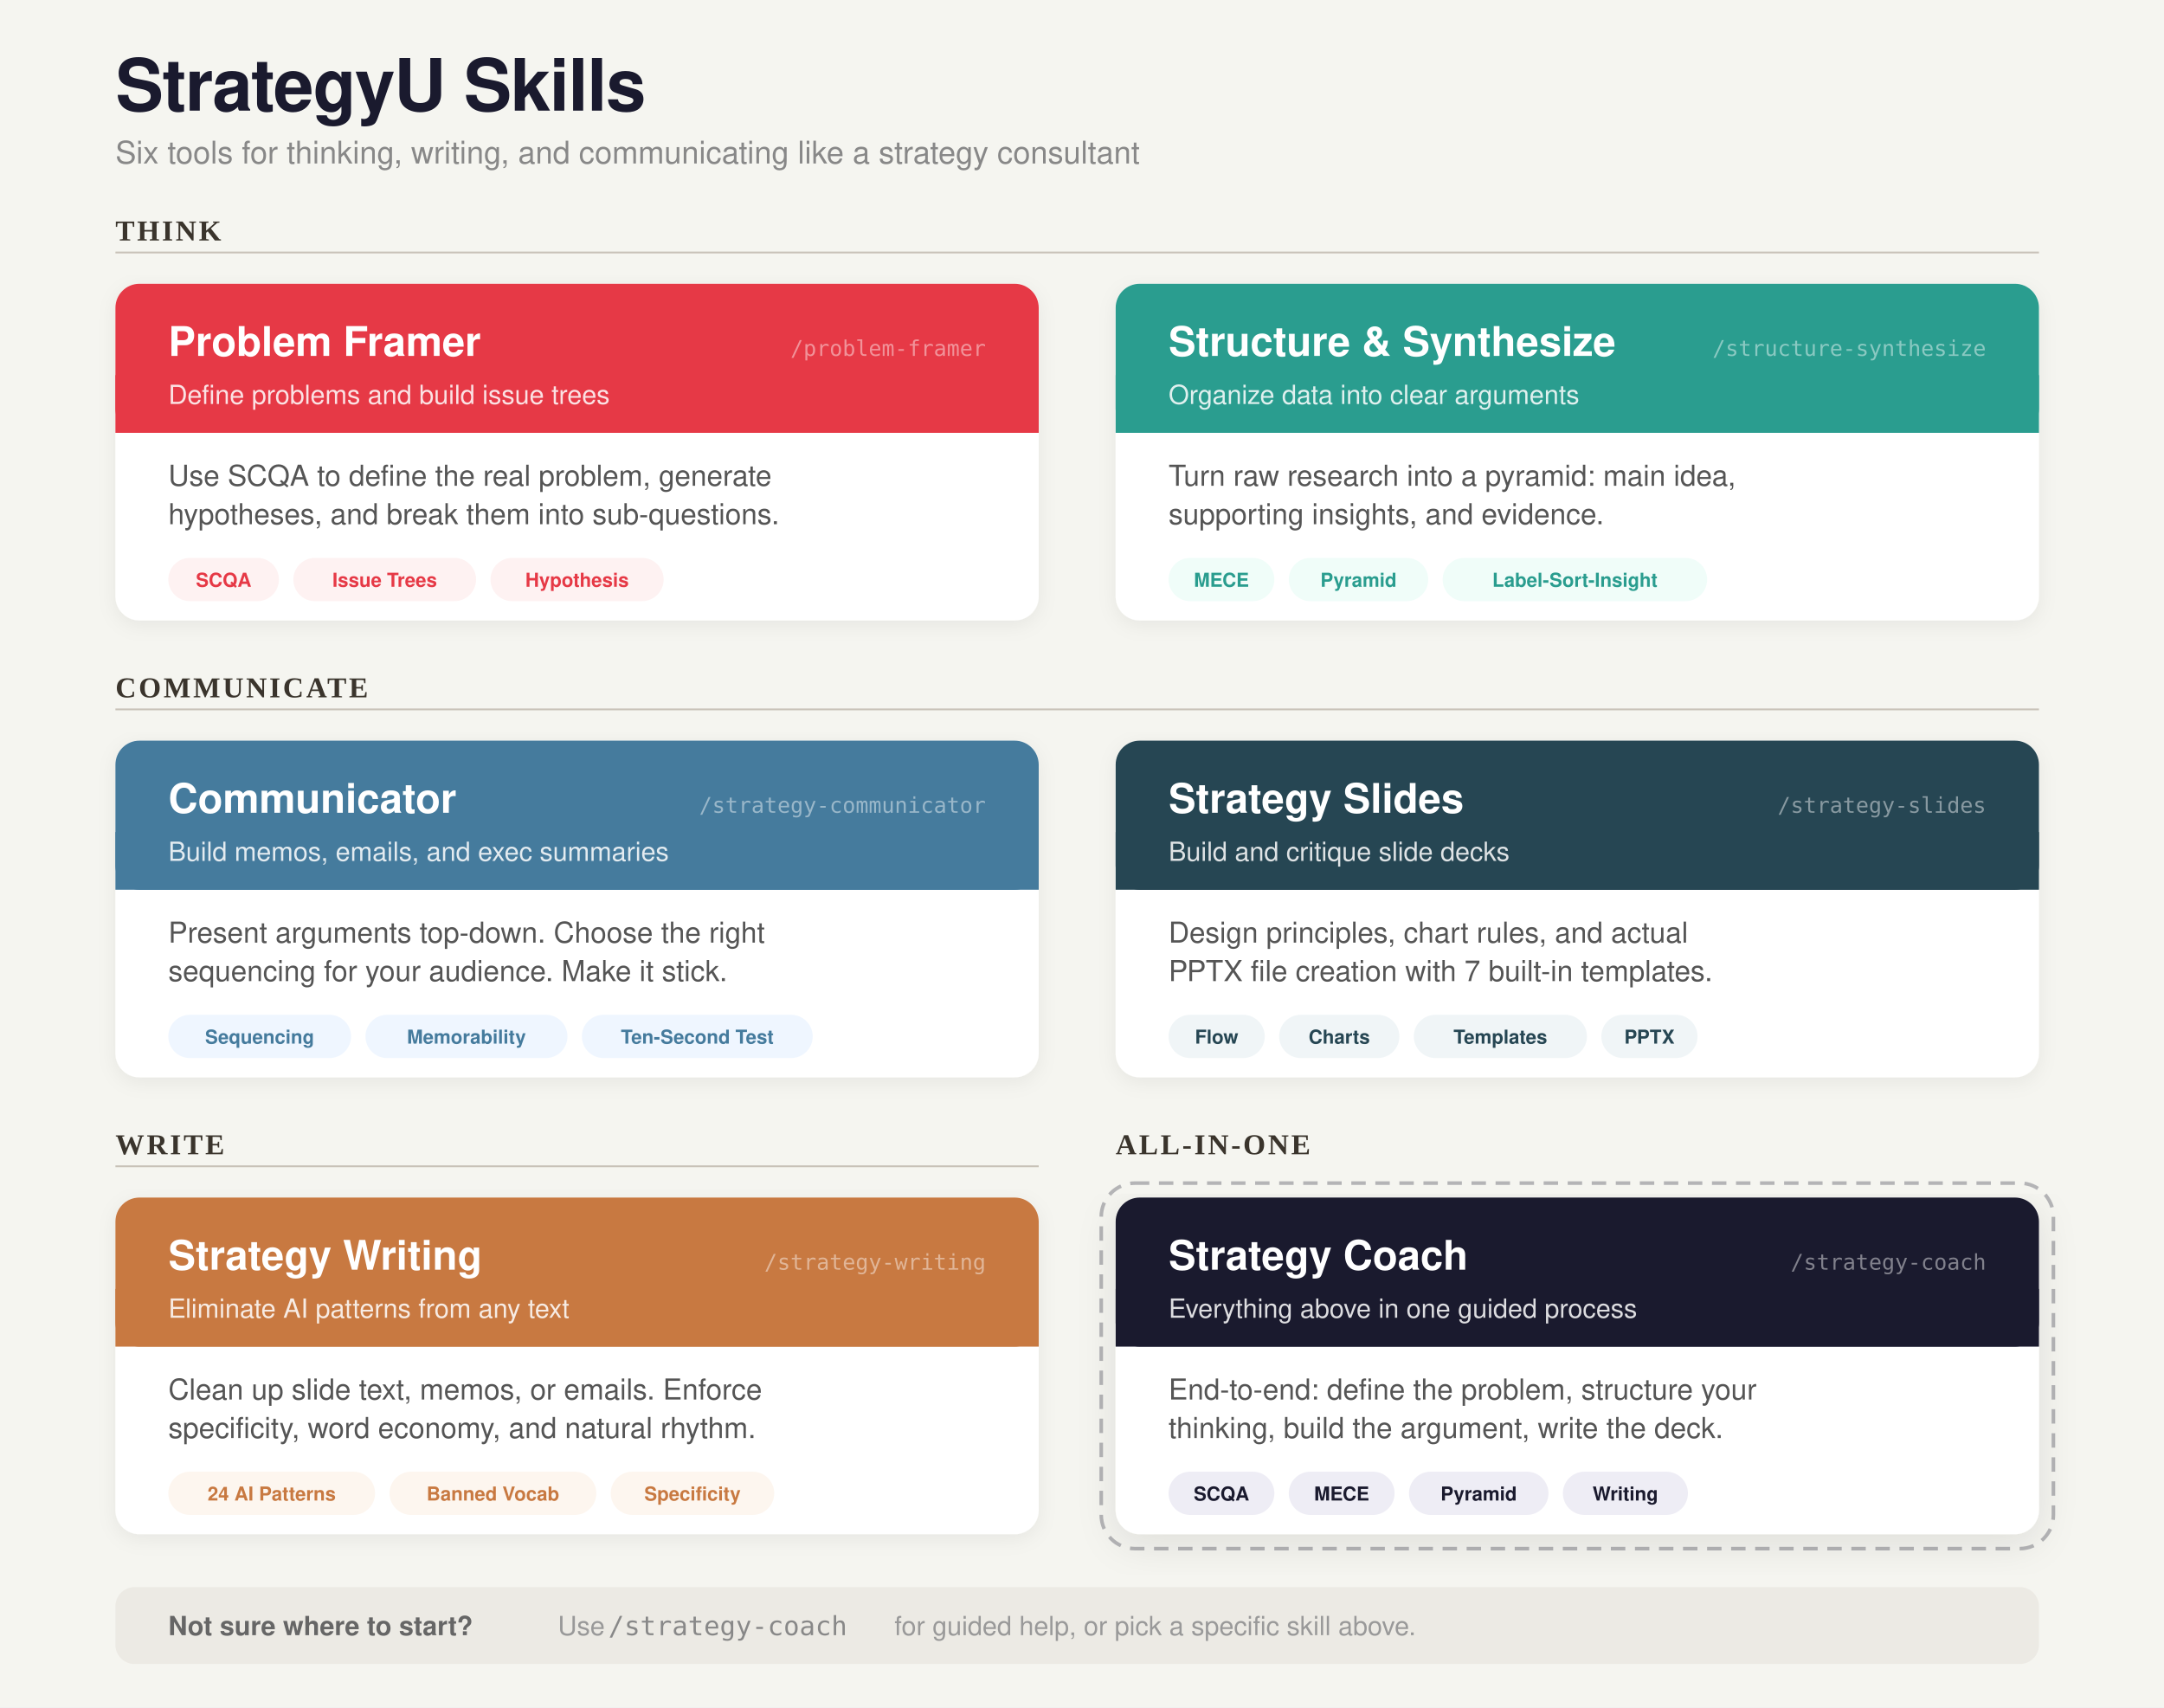
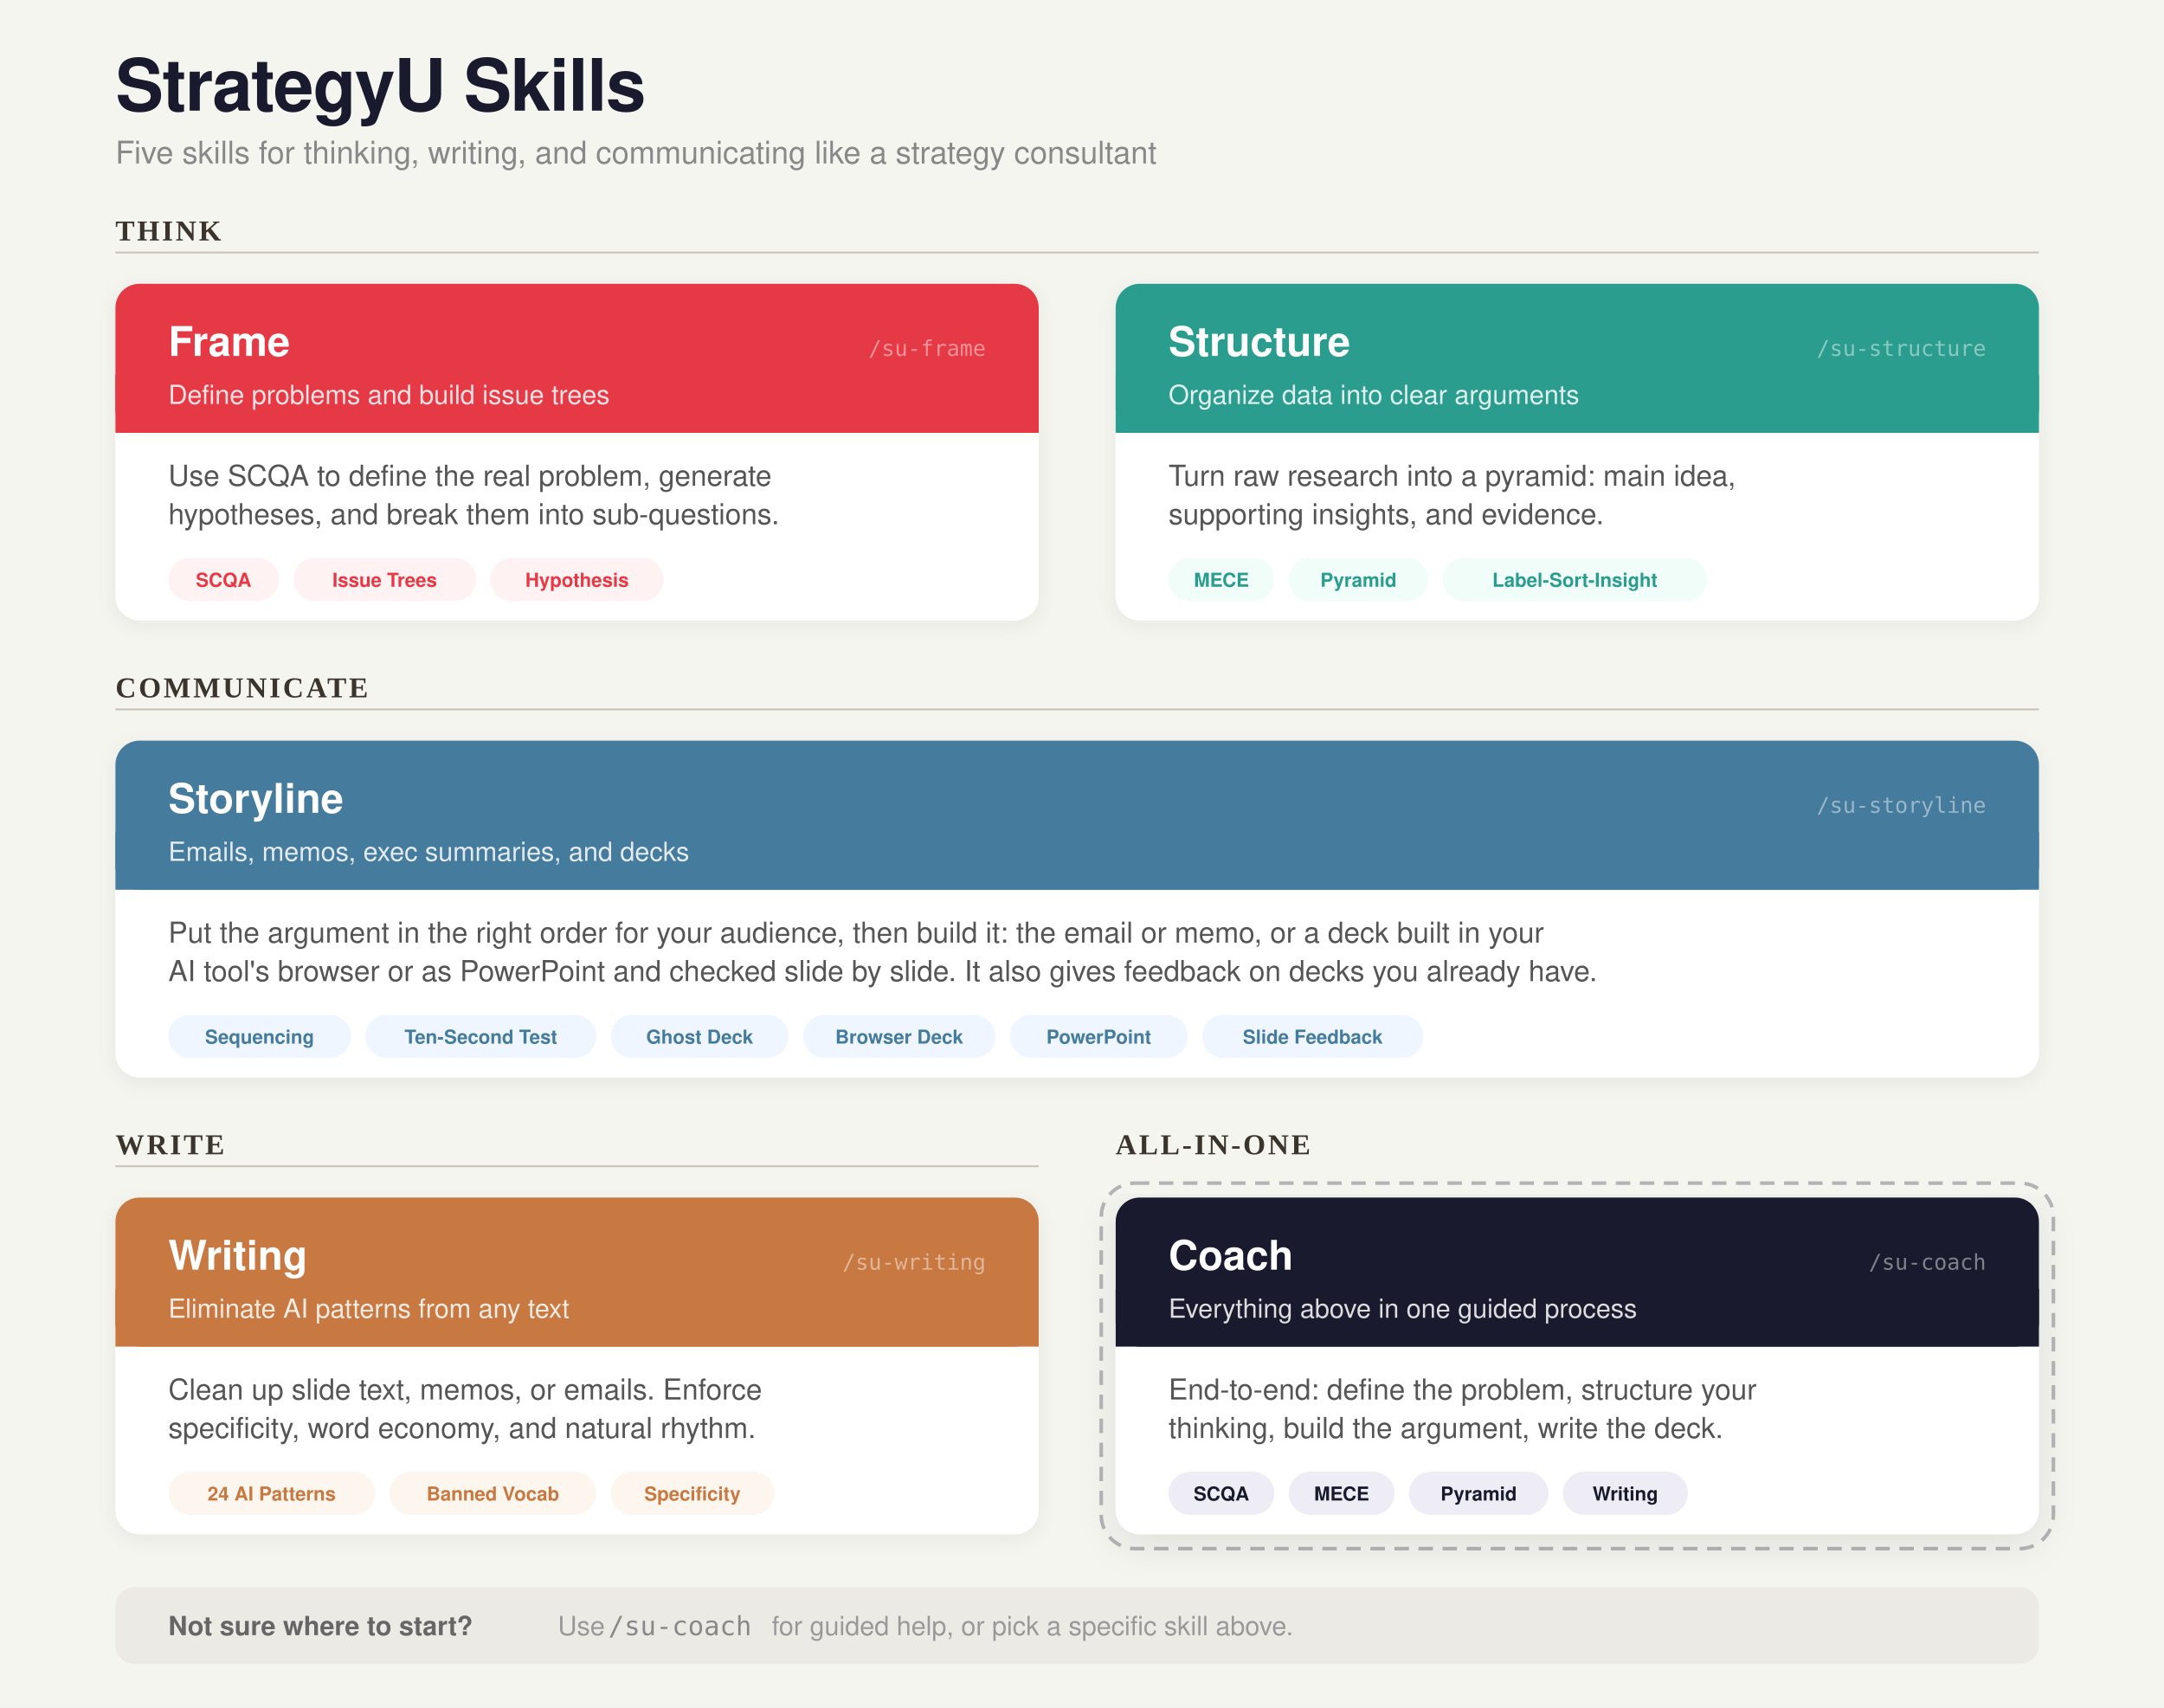
<svg xmlns="http://www.w3.org/2000/svg" viewBox="0 0 900 710" font-family="'Helvetica Neue', Helvetica, Arial, sans-serif">
  <defs>
    <filter id="shadow" x="-4%" y="-4%" width="108%" height="112%">
      <feDropShadow dx="0" dy="2" stdDeviation="4" flood-color="#000" flood-opacity="0.06" />
    </filter>
    <filter id="shadow-lg" x="-4%" y="-4%" width="108%" height="116%">
      <feDropShadow dx="0" dy="4" stdDeviation="8" flood-color="#000" flood-opacity="0.1" />
    </filter>
  </defs>
  <rect width="900" height="710" fill="#f5f5f0" />
  <text x="48" y="46" font-size="30" font-weight="700" fill="#1a1a2e" letter-spacing="-0.5">StrategyU Skills</text>
-   <text x="48" y="68" font-size="13" fill="#888">Six tools for thinking, writing, and communicating like a strategy consultant</text>
+   <text x="48" y="68" font-size="13" fill="#888">Five skills for thinking, writing, and communicating like a strategy consultant</text>
  <text x="48" y="100" font-size="12" font-weight="700" fill="#3a342c" letter-spacing="1" font-family="Georgia, 'Times New Roman', serif">THINK</text>
  <line x1="48" y1="105" x2="848" y2="105" stroke="#c8c2b8" stroke-width="0.75" />
  <rect x="48" y="118" width="384" height="140" rx="10" fill="#fff" filter="url(#shadow)" />
  <rect x="48" y="118" width="384" height="62" rx="10" fill="#E63946" />
  <rect x="48" y="156" width="384" height="24" fill="#E63946" />
-   <text x="70" y="148" font-size="17" font-weight="700" fill="#fff">Problem Framer</text>
-   <text x="410" y="148" font-size="9" fill="rgba(255,255,255,0.45)" font-family="'SF Mono', Consolas, monospace" text-anchor="end">/problem-framer</text>
+   <text x="70" y="148" font-size="17" font-weight="700" fill="#fff">Frame</text>
+   <text x="410" y="148" font-size="9" fill="rgba(255,255,255,0.45)" font-family="'SF Mono', Consolas, monospace" text-anchor="end">/su-frame</text>
  <text x="70" y="168" font-size="11" fill="rgba(255,255,255,0.85)">Define problems and build issue trees</text>
  <text x="70" y="202" font-size="12" fill="#555">Use SCQA to define the real problem, generate</text>
  <text x="70" y="218" font-size="12" fill="#555">hypotheses, and break them into sub-questions.</text>
  <rect x="70" y="232" width="46" height="18" rx="9" fill="#fef2f2" />
  <text x="93" y="244" font-size="8" fill="#E63946" text-anchor="middle" font-weight="600">SCQA</text>
  <rect x="122" y="232" width="76" height="18" rx="9" fill="#fef2f2" />
  <text x="160" y="244" font-size="8" fill="#E63946" text-anchor="middle" font-weight="600">Issue Trees</text>
  <rect x="204" y="232" width="72" height="18" rx="9" fill="#fef2f2" />
  <text x="240" y="244" font-size="8" fill="#E63946" text-anchor="middle" font-weight="600">Hypothesis</text>
  <rect x="464" y="118" width="384" height="140" rx="10" fill="#fff" filter="url(#shadow)" />
  <rect x="464" y="118" width="384" height="62" rx="10" fill="#2A9D8F" />
  <rect x="464" y="156" width="384" height="24" fill="#2A9D8F" />
-   <text x="486" y="148" font-size="17" font-weight="700" fill="#fff">Structure &amp; Synthesize</text>
-   <text x="826" y="148" font-size="9" fill="rgba(255,255,255,0.45)" font-family="'SF Mono', Consolas, monospace" text-anchor="end">/structure-synthesize</text>
+   <text x="486" y="148" font-size="17" font-weight="700" fill="#fff">Structure</text>
+   <text x="826" y="148" font-size="9" fill="rgba(255,255,255,0.45)" font-family="'SF Mono', Consolas, monospace" text-anchor="end">/su-structure</text>
  <text x="486" y="168" font-size="11" fill="rgba(255,255,255,0.85)">Organize data into clear arguments</text>
  <text x="486" y="202" font-size="12" fill="#555">Turn raw research into a pyramid: main idea,</text>
  <text x="486" y="218" font-size="12" fill="#555">supporting insights, and evidence.</text>
  <rect x="486" y="232" width="44" height="18" rx="9" fill="#f0fdf9" />
  <text x="508" y="244" font-size="8" fill="#2A9D8F" text-anchor="middle" font-weight="600">MECE</text>
  <rect x="536" y="232" width="58" height="18" rx="9" fill="#f0fdf9" />
  <text x="565" y="244" font-size="8" fill="#2A9D8F" text-anchor="middle" font-weight="600">Pyramid</text>
  <rect x="600" y="232" width="110" height="18" rx="9" fill="#f0fdf9" />
  <text x="655" y="244" font-size="8" fill="#2A9D8F" text-anchor="middle" font-weight="600">Label-Sort-Insight</text>
  <text x="48" y="290" font-size="12" font-weight="700" fill="#3a342c" letter-spacing="1" font-family="Georgia, 'Times New Roman', serif">COMMUNICATE</text>
  <line x1="48" y1="295" x2="848" y2="295" stroke="#c8c2b8" stroke-width="0.75" />
-   <rect x="48" y="308" width="384" height="140" rx="10" fill="#fff" filter="url(#shadow)" />
-   <rect x="48" y="308" width="384" height="62" rx="10" fill="#457B9D" />
-   <rect x="48" y="346" width="384" height="24" fill="#457B9D" />
-   <text x="70" y="338" font-size="17" font-weight="700" fill="#fff">Communicator</text>
-   <text x="410" y="338" font-size="9" fill="rgba(255,255,255,0.45)" font-family="'SF Mono', Consolas, monospace" text-anchor="end">/strategy-communicator</text>
-   <text x="70" y="358" font-size="11" fill="rgba(255,255,255,0.85)">Build memos, emails, and exec summaries</text>
-   <text x="70" y="392" font-size="12" fill="#555">Present arguments top-down. Choose the right</text>
-   <text x="70" y="408" font-size="12" fill="#555">sequencing for your audience. Make it stick.</text>
+   <rect x="48" y="308" width="800" height="140" rx="10" fill="#fff" filter="url(#shadow)" />
+   <rect x="48" y="308" width="800" height="62" rx="10" fill="#457B9D" />
+   <rect x="48" y="346" width="800" height="24" fill="#457B9D" />
+   <text x="70" y="338" font-size="17" font-weight="700" fill="#fff">Storyline</text>
+   <text x="826" y="338" font-size="9" fill="rgba(255,255,255,0.45)" font-family="'SF Mono', Consolas, monospace" text-anchor="end">/su-storyline</text>
+   <text x="70" y="358" font-size="11" fill="rgba(255,255,255,0.85)">Emails, memos, exec summaries, and decks</text>
+   <text x="70" y="392" font-size="12" fill="#555">Put the argument in the right order for your audience, then build it: the email or memo, or a deck built in your</text>
+   <text x="70" y="408" font-size="12" fill="#555">AI tool's browser or as PowerPoint and checked slide by slide. It also gives feedback on decks you already have.</text>
  <rect x="70" y="422" width="76" height="18" rx="9" fill="#eff6ff" />
  <text x="108" y="434" font-size="8" fill="#457B9D" text-anchor="middle" font-weight="600">Sequencing</text>
-   <rect x="152" y="422" width="84" height="18" rx="9" fill="#eff6ff" />
-   <text x="194" y="434" font-size="8" fill="#457B9D" text-anchor="middle" font-weight="600">Memorability</text>
-   <rect x="242" y="422" width="96" height="18" rx="9" fill="#eff6ff" />
-   <text x="290" y="434" font-size="8" fill="#457B9D" text-anchor="middle" font-weight="600">Ten-Second Test</text>
-   <rect x="464" y="308" width="384" height="140" rx="10" fill="#fff" filter="url(#shadow)" />
-   <rect x="464" y="308" width="384" height="62" rx="10" fill="#264653" />
-   <rect x="464" y="346" width="384" height="24" fill="#264653" />
-   <text x="486" y="338" font-size="17" font-weight="700" fill="#fff">Strategy Slides</text>
-   <text x="826" y="338" font-size="9" fill="rgba(255,255,255,0.45)" font-family="'SF Mono', Consolas, monospace" text-anchor="end">/strategy-slides</text>
-   <text x="486" y="358" font-size="11" fill="rgba(255,255,255,0.85)">Build and critique slide decks</text>
-   <text x="486" y="392" font-size="12" fill="#555">Design principles, chart rules, and actual</text>
-   <text x="486" y="408" font-size="12" fill="#555">PPTX file creation with 7 built-in templates.</text>
-   <rect x="486" y="422" width="40" height="18" rx="9" fill="#f0f5f7" />
-   <text x="506" y="434" font-size="8" fill="#264653" text-anchor="middle" font-weight="600">Flow</text>
-   <rect x="532" y="422" width="50" height="18" rx="9" fill="#f0f5f7" />
-   <text x="557" y="434" font-size="8" fill="#264653" text-anchor="middle" font-weight="600">Charts</text>
-   <rect x="588" y="422" width="72" height="18" rx="9" fill="#f0f5f7" />
-   <text x="624" y="434" font-size="8" fill="#264653" text-anchor="middle" font-weight="600">Templates</text>
-   <rect x="666" y="422" width="40" height="18" rx="9" fill="#f0f5f7" />
-   <text x="686" y="434" font-size="8" fill="#264653" text-anchor="middle" font-weight="600">PPTX</text>
+   <rect x="152" y="422" width="96" height="18" rx="9" fill="#eff6ff" />
+   <text x="200" y="434" font-size="8" fill="#457B9D" text-anchor="middle" font-weight="600">Ten-Second Test</text>
+   <rect x="254" y="422" width="74" height="18" rx="9" fill="#eff6ff" />
+   <text x="291" y="434" font-size="8" fill="#457B9D" text-anchor="middle" font-weight="600">Ghost Deck</text>
+   <rect x="334" y="422" width="80" height="18" rx="9" fill="#eff6ff" />
+   <text x="374" y="434" font-size="8" fill="#457B9D" text-anchor="middle" font-weight="600">Browser Deck</text>
+   <rect x="420" y="422" width="74" height="18" rx="9" fill="#eff6ff" />
+   <text x="457" y="434" font-size="8" fill="#457B9D" text-anchor="middle" font-weight="600">PowerPoint</text>
+   <rect x="500" y="422" width="92" height="18" rx="9" fill="#eff6ff" />
+   <text x="546" y="434" font-size="8" fill="#457B9D" text-anchor="middle" font-weight="600">Slide Feedback</text>
  <text x="48" y="480" font-size="12" font-weight="700" fill="#3a342c" letter-spacing="1" font-family="Georgia, 'Times New Roman', serif">WRITE</text>
  <line x1="48" y1="485" x2="432" y2="485" stroke="#c8c2b8" stroke-width="0.75" />
  <text x="464" y="480" font-size="12" font-weight="700" fill="#3a342c" letter-spacing="1" font-family="Georgia, 'Times New Roman', serif">ALL-IN-ONE</text>
  <rect x="48" y="498" width="384" height="140" rx="10" fill="#fff" filter="url(#shadow)" />
  <rect x="48" y="498" width="384" height="62" rx="10" fill="#C87941" />
  <rect x="48" y="536" width="384" height="24" fill="#C87941" />
-   <text x="70" y="528" font-size="17" font-weight="700" fill="#fff">Strategy Writing</text>
-   <text x="410" y="528" font-size="9" fill="rgba(255,255,255,0.45)" font-family="'SF Mono', Consolas, monospace" text-anchor="end">/strategy-writing</text>
+   <text x="70" y="528" font-size="17" font-weight="700" fill="#fff">Writing</text>
+   <text x="410" y="528" font-size="9" fill="rgba(255,255,255,0.45)" font-family="'SF Mono', Consolas, monospace" text-anchor="end">/su-writing</text>
  <text x="70" y="548" font-size="11" fill="rgba(255,255,255,0.85)">Eliminate AI patterns from any text</text>
  <text x="70" y="582" font-size="12" fill="#555">Clean up slide text, memos, or emails. Enforce</text>
  <text x="70" y="598" font-size="12" fill="#555">specificity, word economy, and natural rhythm.</text>
  <rect x="70" y="612" width="86" height="18" rx="9" fill="#fdf6ef" />
  <text x="113" y="624" font-size="8" fill="#C87941" text-anchor="middle" font-weight="600">24 AI Patterns</text>
  <rect x="162" y="612" width="86" height="18" rx="9" fill="#fdf6ef" />
  <text x="205" y="624" font-size="8" fill="#C87941" text-anchor="middle" font-weight="600">Banned Vocab</text>
  <rect x="254" y="612" width="68" height="18" rx="9" fill="#fdf6ef" />
  <text x="288" y="624" font-size="8" fill="#C87941" text-anchor="middle" font-weight="600">Specificity</text>
  <rect x="458" y="492" width="396" height="152" rx="14" fill="none" stroke="#1A1A2E" stroke-width="1.5" stroke-dasharray="6,4" opacity="0.3" />
  <rect x="464" y="498" width="384" height="140" rx="10" fill="#fff" filter="url(#shadow-lg)" />
  <rect x="464" y="498" width="384" height="62" rx="10" fill="#1A1A2E" />
  <rect x="464" y="536" width="384" height="24" fill="#1A1A2E" />
-   <text x="486" y="528" font-size="17" font-weight="700" fill="#fff">Strategy Coach</text>
-   <text x="826" y="528" font-size="9" fill="rgba(255,255,255,0.45)" font-family="'SF Mono', Consolas, monospace" text-anchor="end">/strategy-coach</text>
+   <text x="486" y="528" font-size="17" font-weight="700" fill="#fff">Coach</text>
+   <text x="826" y="528" font-size="9" fill="rgba(255,255,255,0.45)" font-family="'SF Mono', Consolas, monospace" text-anchor="end">/su-coach</text>
  <text x="486" y="548" font-size="11" fill="rgba(255,255,255,0.85)">Everything above in one guided process</text>
  <text x="486" y="582" font-size="12" fill="#555">End-to-end: define the problem, structure your</text>
  <text x="486" y="598" font-size="12" fill="#555">thinking, build the argument, write the deck.</text>
  <rect x="486" y="612" width="44" height="18" rx="9" fill="#eeedf5" />
  <text x="508" y="624" font-size="8" fill="#1A1A2E" text-anchor="middle" font-weight="600">SCQA</text>
  <rect x="536" y="612" width="44" height="18" rx="9" fill="#eeedf5" />
  <text x="558" y="624" font-size="8" fill="#1A1A2E" text-anchor="middle" font-weight="600">MECE</text>
  <rect x="586" y="612" width="58" height="18" rx="9" fill="#eeedf5" />
  <text x="615" y="624" font-size="8" fill="#1A1A2E" text-anchor="middle" font-weight="600">Pyramid</text>
  <rect x="650" y="612" width="52" height="18" rx="9" fill="#eeedf5" />
  <text x="676" y="624" font-size="8" fill="#1A1A2E" text-anchor="middle" font-weight="600">Writing</text>
  <rect x="48" y="660" width="800" height="32" rx="8" fill="#eceae4" />
  <text x="70" y="680" font-size="11" fill="#666" font-weight="600">Not sure where to start?</text>
  <text x="232" y="680" font-size="11" fill="#999">Use </text>
-   <text x="253" y="680" font-size="11" fill="#888" font-family="'SF Mono', Consolas, monospace">/strategy-coach</text>
-   <text x="372" y="680" font-size="11" fill="#999"> for guided help, or pick a specific skill above.</text>
+   <text x="253" y="680" font-size="11" fill="#888" font-family="'SF Mono', Consolas, monospace">/su-coach</text>
+   <text x="321" y="680" font-size="11" fill="#999"> for guided help, or pick a specific skill above.</text>
</svg>
